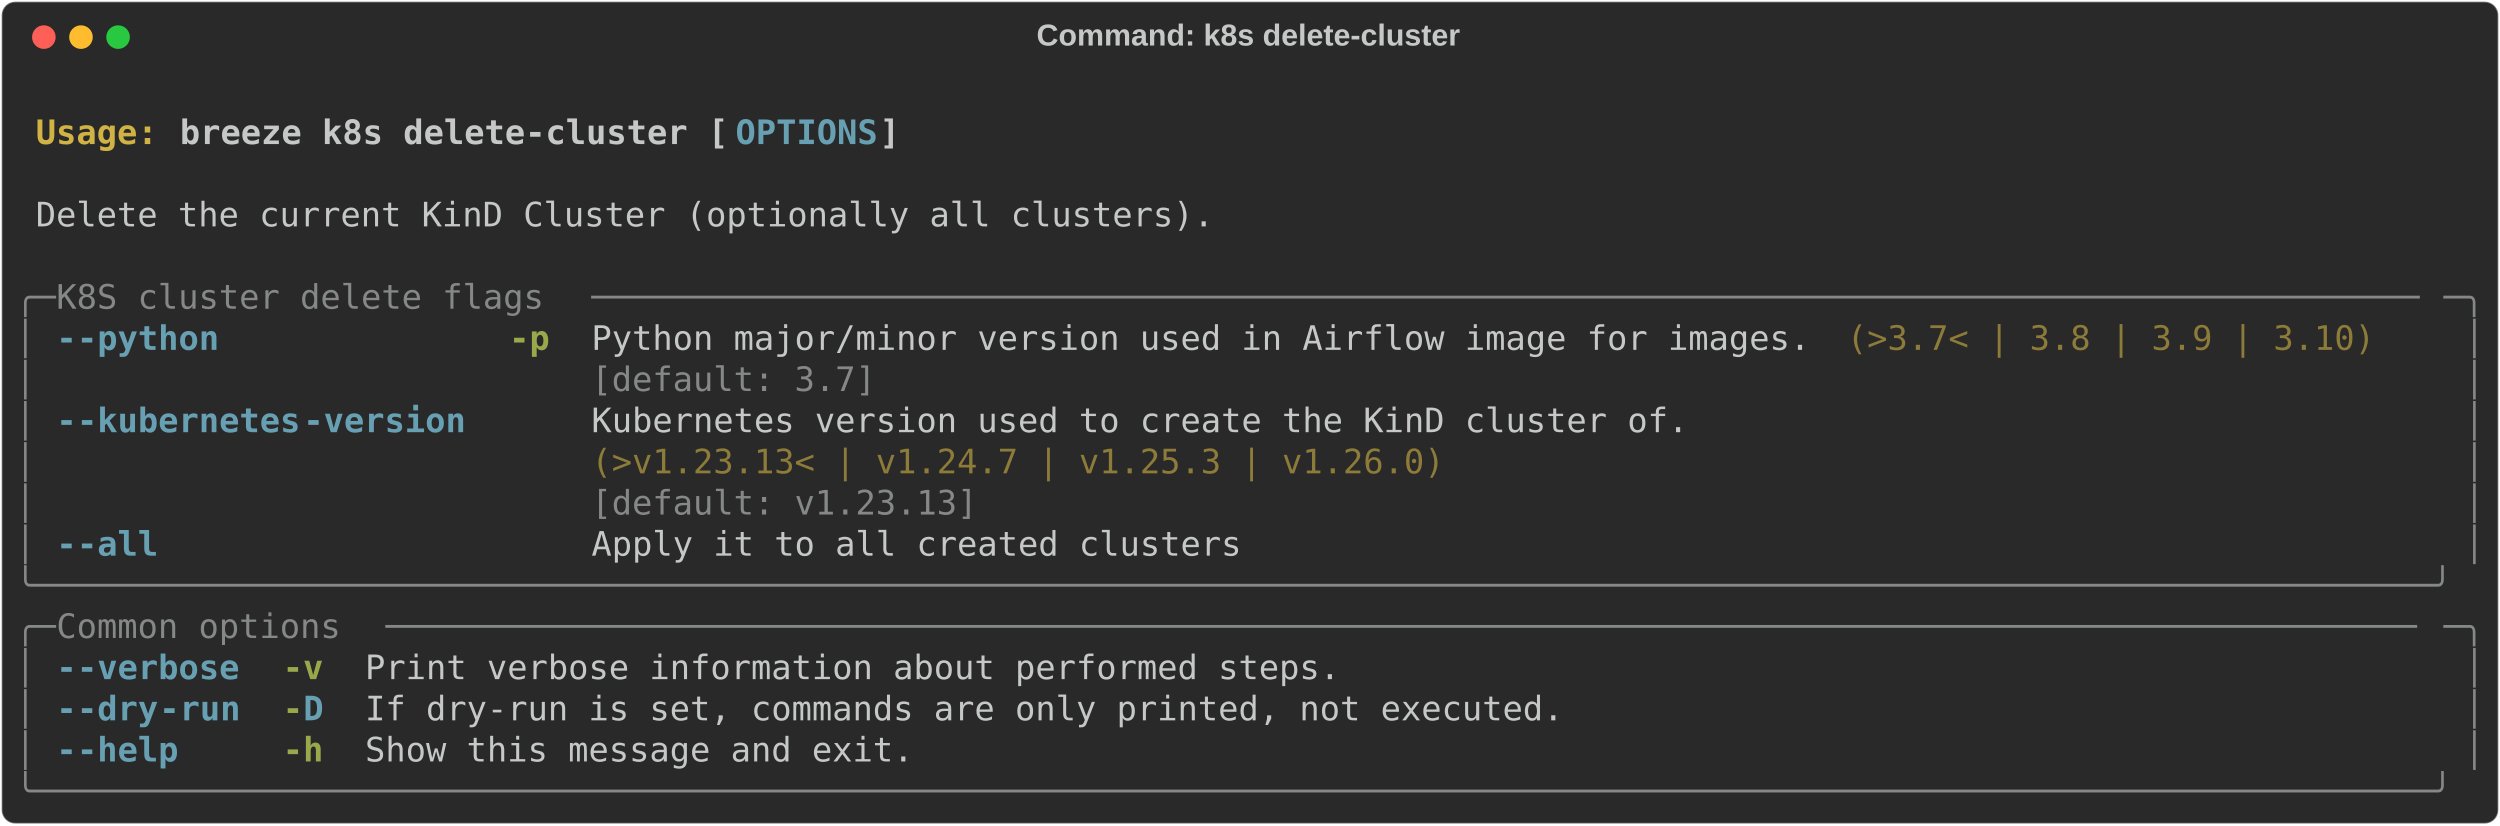
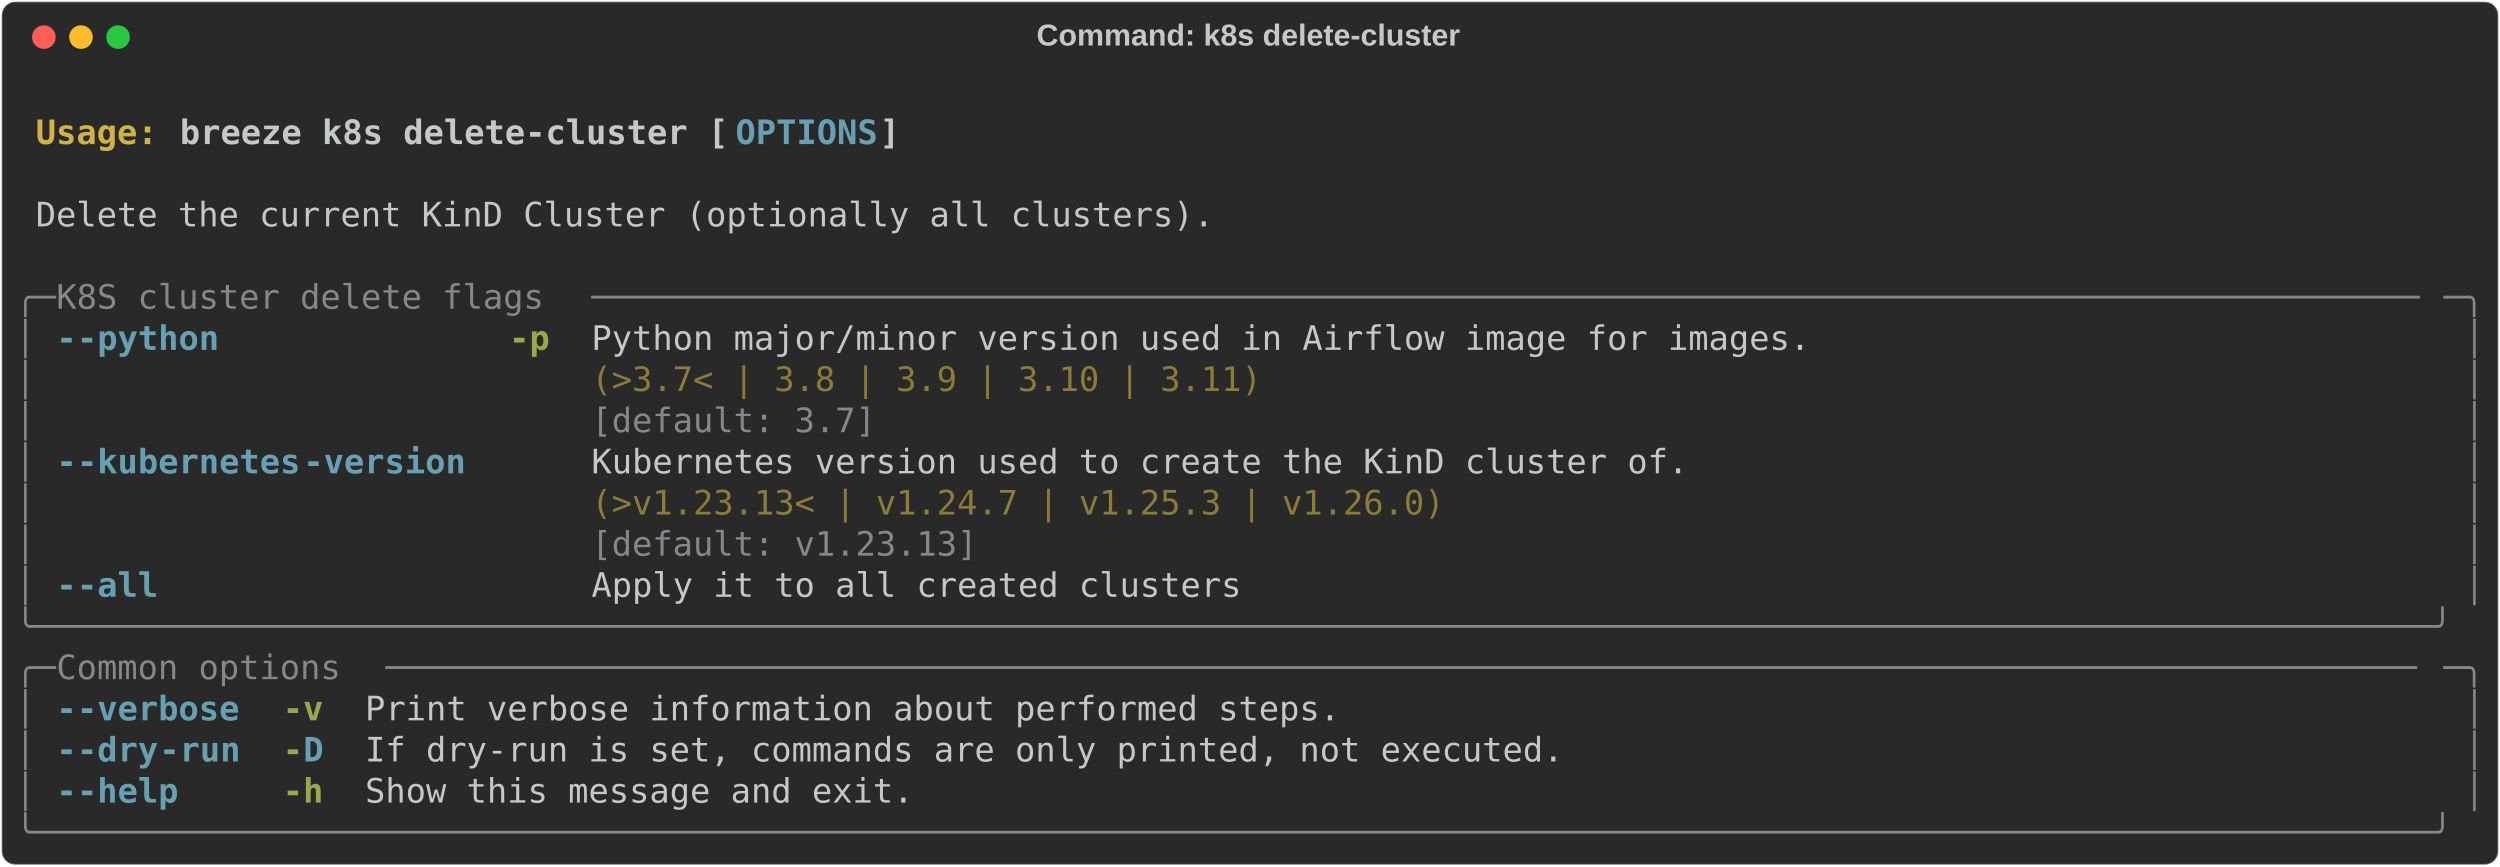
- <svg xmlns="http://www.w3.org/2000/svg" class="rich-terminal" viewBox="0 0 1482 489.2">
+ <svg xmlns="http://www.w3.org/2000/svg" class="rich-terminal" viewBox="0 0 1482 513.6">
  <style>

    @font-face {
        font-family: "Fira Code";
        src: local("FiraCode-Regular"),
                url("https://cdnjs.cloudflare.com/ajax/libs/firacode/6.2.0/woff2/FiraCode-Regular.woff2") format("woff2"),
                url("https://cdnjs.cloudflare.com/ajax/libs/firacode/6.2.0/woff/FiraCode-Regular.woff") format("woff");
        font-style: normal;
        font-weight: 400;
    }
    @font-face {
        font-family: "Fira Code";
        src: local("FiraCode-Bold"),
                url("https://cdnjs.cloudflare.com/ajax/libs/firacode/6.2.0/woff2/FiraCode-Bold.woff2") format("woff2"),
                url("https://cdnjs.cloudflare.com/ajax/libs/firacode/6.2.0/woff/FiraCode-Bold.woff") format("woff");
        font-style: bold;
        font-weight: 700;
    }

    .breeze-k8s-delete-cluster-matrix {
        font-family: Fira Code, monospace;
        font-size: 20px;
        line-height: 24.4px;
        font-variant-east-asian: full-width;
    }

    .breeze-k8s-delete-cluster-title {
        font-size: 18px;
        font-weight: bold;
        font-family: arial;
    }

    .breeze-k8s-delete-cluster-r1 { fill: #c5c8c6;font-weight: bold }
.breeze-k8s-delete-cluster-r2 { fill: #c5c8c6 }
.breeze-k8s-delete-cluster-r3 { fill: #d0b344;font-weight: bold }
.breeze-k8s-delete-cluster-r4 { fill: #68a0b3;font-weight: bold }
.breeze-k8s-delete-cluster-r5 { fill: #868887 }
.breeze-k8s-delete-cluster-r6 { fill: #98a84b;font-weight: bold }
.breeze-k8s-delete-cluster-r7 { fill: #8d7b39 }
    </style>
  <defs>
    <clipPath id="breeze-k8s-delete-cluster-clip-terminal">
-       <rect x="0" y="0" width="1463.0" height="438.2" />
+       <rect x="0" y="0" width="1463.0" height="462.6" />
    </clipPath>
    <clipPath id="breeze-k8s-delete-cluster-line-0">
      <rect x="0" y="1.5" width="1464" height="24.65" />
    </clipPath>
    <clipPath id="breeze-k8s-delete-cluster-line-1">
      <rect x="0" y="25.9" width="1464" height="24.65" />
    </clipPath>
    <clipPath id="breeze-k8s-delete-cluster-line-2">
      <rect x="0" y="50.3" width="1464" height="24.65" />
    </clipPath>
    <clipPath id="breeze-k8s-delete-cluster-line-3">
      <rect x="0" y="74.7" width="1464" height="24.65" />
    </clipPath>
    <clipPath id="breeze-k8s-delete-cluster-line-4">
      <rect x="0" y="99.1" width="1464" height="24.65" />
    </clipPath>
    <clipPath id="breeze-k8s-delete-cluster-line-5">
      <rect x="0" y="123.5" width="1464" height="24.65" />
    </clipPath>
    <clipPath id="breeze-k8s-delete-cluster-line-6">
      <rect x="0" y="147.9" width="1464" height="24.65" />
    </clipPath>
    <clipPath id="breeze-k8s-delete-cluster-line-7">
      <rect x="0" y="172.3" width="1464" height="24.65" />
    </clipPath>
    <clipPath id="breeze-k8s-delete-cluster-line-8">
      <rect x="0" y="196.7" width="1464" height="24.65" />
    </clipPath>
    <clipPath id="breeze-k8s-delete-cluster-line-9">
      <rect x="0" y="221.1" width="1464" height="24.65" />
    </clipPath>
    <clipPath id="breeze-k8s-delete-cluster-line-10">
      <rect x="0" y="245.5" width="1464" height="24.65" />
    </clipPath>
    <clipPath id="breeze-k8s-delete-cluster-line-11">
      <rect x="0" y="269.9" width="1464" height="24.65" />
    </clipPath>
    <clipPath id="breeze-k8s-delete-cluster-line-12">
      <rect x="0" y="294.3" width="1464" height="24.65" />
    </clipPath>
    <clipPath id="breeze-k8s-delete-cluster-line-13">
      <rect x="0" y="318.7" width="1464" height="24.65" />
    </clipPath>
    <clipPath id="breeze-k8s-delete-cluster-line-14">
      <rect x="0" y="343.1" width="1464" height="24.65" />
    </clipPath>
    <clipPath id="breeze-k8s-delete-cluster-line-15">
      <rect x="0" y="367.5" width="1464" height="24.65" />
    </clipPath>
    <clipPath id="breeze-k8s-delete-cluster-line-16">
      <rect x="0" y="391.9" width="1464" height="24.65" />
    </clipPath>
+     <clipPath id="breeze-k8s-delete-cluster-line-17">
+       <rect x="0" y="416.3" width="1464" height="24.65" />
+     </clipPath>
  </defs>
-   <rect fill="#292929" stroke="rgba(255,255,255,0.35)" stroke-width="1" x="1" y="1" width="1480" height="487.2" rx="8" />
+   <rect fill="#292929" stroke="rgba(255,255,255,0.35)" stroke-width="1" x="1" y="1" width="1480" height="511.6" rx="8" />
  <text class="breeze-k8s-delete-cluster-title" fill="#c5c8c6" text-anchor="middle" x="740" y="27">Command: k8s delete-cluster</text>
  <g transform="translate(26,22)">
    <circle cx="0" cy="0" r="7" fill="#ff5f57" />
    <circle cx="22" cy="0" r="7" fill="#febc2e" />
    <circle cx="44" cy="0" r="7" fill="#28c840" />
  </g>
  <g transform="translate(9, 41)" clip-path="url(#breeze-k8s-delete-cluster-clip-terminal)">
    <g class="breeze-k8s-delete-cluster-matrix">
      <text class="breeze-k8s-delete-cluster-r2" x="1464" y="20" textLength="12.2" clip-path="url(#breeze-k8s-delete-cluster-line-0)">
</text>
      <text class="breeze-k8s-delete-cluster-r3" x="12.2" y="44.4" textLength="85.4" clip-path="url(#breeze-k8s-delete-cluster-line-1)">Usage: </text>
      <text class="breeze-k8s-delete-cluster-r1" x="97.6" y="44.4" textLength="329.4" clip-path="url(#breeze-k8s-delete-cluster-line-1)">breeze k8s delete-cluster [</text>
      <text class="breeze-k8s-delete-cluster-r4" x="427" y="44.4" textLength="85.4" clip-path="url(#breeze-k8s-delete-cluster-line-1)">OPTIONS</text>
      <text class="breeze-k8s-delete-cluster-r1" x="512.4" y="44.4" textLength="12.2" clip-path="url(#breeze-k8s-delete-cluster-line-1)">]</text>
      <text class="breeze-k8s-delete-cluster-r2" x="1464" y="44.4" textLength="12.2" clip-path="url(#breeze-k8s-delete-cluster-line-1)">
</text>
      <text class="breeze-k8s-delete-cluster-r2" x="1464" y="68.8" textLength="12.2" clip-path="url(#breeze-k8s-delete-cluster-line-2)">
</text>
      <text class="breeze-k8s-delete-cluster-r2" x="12.2" y="93.2" textLength="707.6" clip-path="url(#breeze-k8s-delete-cluster-line-3)">Delete the current KinD Cluster (optionally all clusters).</text>
      <text class="breeze-k8s-delete-cluster-r2" x="1464" y="93.2" textLength="12.2" clip-path="url(#breeze-k8s-delete-cluster-line-3)">
</text>
      <text class="breeze-k8s-delete-cluster-r2" x="1464" y="117.6" textLength="12.2" clip-path="url(#breeze-k8s-delete-cluster-line-4)">
</text>
      <text class="breeze-k8s-delete-cluster-r5" x="0" y="142" textLength="24.4" clip-path="url(#breeze-k8s-delete-cluster-line-5)">╭─</text>
      <text class="breeze-k8s-delete-cluster-r5" x="24.4" y="142" textLength="317.2" clip-path="url(#breeze-k8s-delete-cluster-line-5)"> K8S cluster delete flags </text>
      <text class="breeze-k8s-delete-cluster-r5" x="341.6" y="142" textLength="1098" clip-path="url(#breeze-k8s-delete-cluster-line-5)">──────────────────────────────────────────────────────────────────────────────────────────</text>
      <text class="breeze-k8s-delete-cluster-r5" x="1439.6" y="142" textLength="24.4" clip-path="url(#breeze-k8s-delete-cluster-line-5)">─╮</text>
      <text class="breeze-k8s-delete-cluster-r2" x="1464" y="142" textLength="12.2" clip-path="url(#breeze-k8s-delete-cluster-line-5)">
</text>
      <text class="breeze-k8s-delete-cluster-r5" x="0" y="166.4" textLength="12.2" clip-path="url(#breeze-k8s-delete-cluster-line-6)">│</text>
      <text class="breeze-k8s-delete-cluster-r4" x="24.4" y="166.4" textLength="12.2" clip-path="url(#breeze-k8s-delete-cluster-line-6)">-</text>
      <text class="breeze-k8s-delete-cluster-r4" x="36.6" y="166.4" textLength="85.4" clip-path="url(#breeze-k8s-delete-cluster-line-6)">-python</text>
      <text class="breeze-k8s-delete-cluster-r6" x="292.8" y="166.4" textLength="24.4" clip-path="url(#breeze-k8s-delete-cluster-line-6)">-p</text>
      <text class="breeze-k8s-delete-cluster-r2" x="341.6" y="166.4" textLength="732" clip-path="url(#breeze-k8s-delete-cluster-line-6)">Python major/minor version used in Airflow image for images.</text>
-       <text class="breeze-k8s-delete-cluster-r7" x="1085.8" y="166.4" textLength="317.2" clip-path="url(#breeze-k8s-delete-cluster-line-6)">(&gt;3.7&lt; | 3.8 | 3.9 | 3.10)</text>
      <text class="breeze-k8s-delete-cluster-r5" x="1451.8" y="166.4" textLength="12.2" clip-path="url(#breeze-k8s-delete-cluster-line-6)">│</text>
      <text class="breeze-k8s-delete-cluster-r2" x="1464" y="166.4" textLength="12.2" clip-path="url(#breeze-k8s-delete-cluster-line-6)">
</text>
      <text class="breeze-k8s-delete-cluster-r5" x="0" y="190.8" textLength="12.2" clip-path="url(#breeze-k8s-delete-cluster-line-7)">│</text>
-       <text class="breeze-k8s-delete-cluster-r5" x="341.6" y="190.8" textLength="732" clip-path="url(#breeze-k8s-delete-cluster-line-7)">[default: 3.7]                                              </text>
+       <text class="breeze-k8s-delete-cluster-r7" x="341.6" y="190.8" textLength="732" clip-path="url(#breeze-k8s-delete-cluster-line-7)">(&gt;3.7&lt; | 3.8 | 3.9 | 3.10 | 3.11)                           </text>
      <text class="breeze-k8s-delete-cluster-r5" x="1451.8" y="190.8" textLength="12.2" clip-path="url(#breeze-k8s-delete-cluster-line-7)">│</text>
      <text class="breeze-k8s-delete-cluster-r2" x="1464" y="190.8" textLength="12.2" clip-path="url(#breeze-k8s-delete-cluster-line-7)">
</text>
      <text class="breeze-k8s-delete-cluster-r5" x="0" y="215.2" textLength="12.2" clip-path="url(#breeze-k8s-delete-cluster-line-8)">│</text>
-       <text class="breeze-k8s-delete-cluster-r4" x="24.4" y="215.2" textLength="12.2" clip-path="url(#breeze-k8s-delete-cluster-line-8)">-</text>
-       <text class="breeze-k8s-delete-cluster-r4" x="36.6" y="215.2" textLength="134.2" clip-path="url(#breeze-k8s-delete-cluster-line-8)">-kubernetes</text>
-       <text class="breeze-k8s-delete-cluster-r4" x="170.8" y="215.2" textLength="97.6" clip-path="url(#breeze-k8s-delete-cluster-line-8)">-version</text>
-       <text class="breeze-k8s-delete-cluster-r2" x="341.6" y="215.2" textLength="658.8" clip-path="url(#breeze-k8s-delete-cluster-line-8)">Kubernetes version used to create the KinD cluster of.</text>
+       <text class="breeze-k8s-delete-cluster-r5" x="341.6" y="215.2" textLength="732" clip-path="url(#breeze-k8s-delete-cluster-line-8)">[default: 3.7]                                              </text>
      <text class="breeze-k8s-delete-cluster-r5" x="1451.8" y="215.2" textLength="12.2" clip-path="url(#breeze-k8s-delete-cluster-line-8)">│</text>
      <text class="breeze-k8s-delete-cluster-r2" x="1464" y="215.2" textLength="12.2" clip-path="url(#breeze-k8s-delete-cluster-line-8)">
</text>
      <text class="breeze-k8s-delete-cluster-r5" x="0" y="239.6" textLength="12.2" clip-path="url(#breeze-k8s-delete-cluster-line-9)">│</text>
-       <text class="breeze-k8s-delete-cluster-r7" x="341.6" y="239.6" textLength="658.8" clip-path="url(#breeze-k8s-delete-cluster-line-9)">(&gt;v1.23.13&lt; | v1.24.7 | v1.25.3 | v1.26.0)            </text>
+       <text class="breeze-k8s-delete-cluster-r4" x="24.4" y="239.6" textLength="12.2" clip-path="url(#breeze-k8s-delete-cluster-line-9)">-</text>
+       <text class="breeze-k8s-delete-cluster-r4" x="36.6" y="239.6" textLength="134.2" clip-path="url(#breeze-k8s-delete-cluster-line-9)">-kubernetes</text>
+       <text class="breeze-k8s-delete-cluster-r4" x="170.8" y="239.6" textLength="97.6" clip-path="url(#breeze-k8s-delete-cluster-line-9)">-version</text>
+       <text class="breeze-k8s-delete-cluster-r2" x="341.6" y="239.6" textLength="658.8" clip-path="url(#breeze-k8s-delete-cluster-line-9)">Kubernetes version used to create the KinD cluster of.</text>
      <text class="breeze-k8s-delete-cluster-r5" x="1451.8" y="239.6" textLength="12.2" clip-path="url(#breeze-k8s-delete-cluster-line-9)">│</text>
      <text class="breeze-k8s-delete-cluster-r2" x="1464" y="239.6" textLength="12.2" clip-path="url(#breeze-k8s-delete-cluster-line-9)">
</text>
      <text class="breeze-k8s-delete-cluster-r5" x="0" y="264" textLength="12.2" clip-path="url(#breeze-k8s-delete-cluster-line-10)">│</text>
-       <text class="breeze-k8s-delete-cluster-r5" x="341.6" y="264" textLength="658.8" clip-path="url(#breeze-k8s-delete-cluster-line-10)">[default: v1.23.13]                                   </text>
+       <text class="breeze-k8s-delete-cluster-r7" x="341.6" y="264" textLength="658.8" clip-path="url(#breeze-k8s-delete-cluster-line-10)">(&gt;v1.23.13&lt; | v1.24.7 | v1.25.3 | v1.26.0)            </text>
      <text class="breeze-k8s-delete-cluster-r5" x="1451.8" y="264" textLength="12.2" clip-path="url(#breeze-k8s-delete-cluster-line-10)">│</text>
      <text class="breeze-k8s-delete-cluster-r2" x="1464" y="264" textLength="12.2" clip-path="url(#breeze-k8s-delete-cluster-line-10)">
</text>
      <text class="breeze-k8s-delete-cluster-r5" x="0" y="288.4" textLength="12.2" clip-path="url(#breeze-k8s-delete-cluster-line-11)">│</text>
-       <text class="breeze-k8s-delete-cluster-r4" x="24.4" y="288.4" textLength="12.2" clip-path="url(#breeze-k8s-delete-cluster-line-11)">-</text>
-       <text class="breeze-k8s-delete-cluster-r4" x="36.6" y="288.4" textLength="48.8" clip-path="url(#breeze-k8s-delete-cluster-line-11)">-all</text>
-       <text class="breeze-k8s-delete-cluster-r2" x="341.6" y="288.4" textLength="390.4" clip-path="url(#breeze-k8s-delete-cluster-line-11)">Apply it to all created clusters</text>
+       <text class="breeze-k8s-delete-cluster-r5" x="341.6" y="288.4" textLength="658.8" clip-path="url(#breeze-k8s-delete-cluster-line-11)">[default: v1.23.13]                                   </text>
      <text class="breeze-k8s-delete-cluster-r5" x="1451.8" y="288.4" textLength="12.2" clip-path="url(#breeze-k8s-delete-cluster-line-11)">│</text>
      <text class="breeze-k8s-delete-cluster-r2" x="1464" y="288.4" textLength="12.2" clip-path="url(#breeze-k8s-delete-cluster-line-11)">
</text>
-       <text class="breeze-k8s-delete-cluster-r5" x="0" y="312.8" textLength="1464" clip-path="url(#breeze-k8s-delete-cluster-line-12)">╰──────────────────────────────────────────────────────────────────────────────────────────────────────────────────────╯</text>
+       <text class="breeze-k8s-delete-cluster-r5" x="0" y="312.8" textLength="12.2" clip-path="url(#breeze-k8s-delete-cluster-line-12)">│</text>
+       <text class="breeze-k8s-delete-cluster-r4" x="24.4" y="312.8" textLength="12.2" clip-path="url(#breeze-k8s-delete-cluster-line-12)">-</text>
+       <text class="breeze-k8s-delete-cluster-r4" x="36.6" y="312.8" textLength="48.8" clip-path="url(#breeze-k8s-delete-cluster-line-12)">-all</text>
+       <text class="breeze-k8s-delete-cluster-r2" x="341.6" y="312.8" textLength="390.4" clip-path="url(#breeze-k8s-delete-cluster-line-12)">Apply it to all created clusters</text>
+       <text class="breeze-k8s-delete-cluster-r5" x="1451.8" y="312.8" textLength="12.2" clip-path="url(#breeze-k8s-delete-cluster-line-12)">│</text>
      <text class="breeze-k8s-delete-cluster-r2" x="1464" y="312.8" textLength="12.2" clip-path="url(#breeze-k8s-delete-cluster-line-12)">
</text>
-       <text class="breeze-k8s-delete-cluster-r5" x="0" y="337.2" textLength="24.4" clip-path="url(#breeze-k8s-delete-cluster-line-13)">╭─</text>
-       <text class="breeze-k8s-delete-cluster-r5" x="24.4" y="337.2" textLength="195.2" clip-path="url(#breeze-k8s-delete-cluster-line-13)"> Common options </text>
-       <text class="breeze-k8s-delete-cluster-r5" x="219.6" y="337.2" textLength="1220" clip-path="url(#breeze-k8s-delete-cluster-line-13)">────────────────────────────────────────────────────────────────────────────────────────────────────</text>
-       <text class="breeze-k8s-delete-cluster-r5" x="1439.6" y="337.2" textLength="24.4" clip-path="url(#breeze-k8s-delete-cluster-line-13)">─╮</text>
+       <text class="breeze-k8s-delete-cluster-r5" x="0" y="337.2" textLength="1464" clip-path="url(#breeze-k8s-delete-cluster-line-13)">╰──────────────────────────────────────────────────────────────────────────────────────────────────────────────────────╯</text>
      <text class="breeze-k8s-delete-cluster-r2" x="1464" y="337.2" textLength="12.2" clip-path="url(#breeze-k8s-delete-cluster-line-13)">
</text>
-       <text class="breeze-k8s-delete-cluster-r5" x="0" y="361.6" textLength="12.2" clip-path="url(#breeze-k8s-delete-cluster-line-14)">│</text>
-       <text class="breeze-k8s-delete-cluster-r4" x="24.4" y="361.6" textLength="12.2" clip-path="url(#breeze-k8s-delete-cluster-line-14)">-</text>
-       <text class="breeze-k8s-delete-cluster-r4" x="36.6" y="361.6" textLength="97.6" clip-path="url(#breeze-k8s-delete-cluster-line-14)">-verbose</text>
-       <text class="breeze-k8s-delete-cluster-r6" x="158.6" y="361.6" textLength="24.4" clip-path="url(#breeze-k8s-delete-cluster-line-14)">-v</text>
-       <text class="breeze-k8s-delete-cluster-r2" x="207.4" y="361.6" textLength="585.6" clip-path="url(#breeze-k8s-delete-cluster-line-14)">Print verbose information about performed steps.</text>
-       <text class="breeze-k8s-delete-cluster-r5" x="1451.8" y="361.6" textLength="12.2" clip-path="url(#breeze-k8s-delete-cluster-line-14)">│</text>
+       <text class="breeze-k8s-delete-cluster-r5" x="0" y="361.6" textLength="24.4" clip-path="url(#breeze-k8s-delete-cluster-line-14)">╭─</text>
+       <text class="breeze-k8s-delete-cluster-r5" x="24.4" y="361.6" textLength="195.2" clip-path="url(#breeze-k8s-delete-cluster-line-14)"> Common options </text>
+       <text class="breeze-k8s-delete-cluster-r5" x="219.6" y="361.6" textLength="1220" clip-path="url(#breeze-k8s-delete-cluster-line-14)">────────────────────────────────────────────────────────────────────────────────────────────────────</text>
+       <text class="breeze-k8s-delete-cluster-r5" x="1439.6" y="361.6" textLength="24.4" clip-path="url(#breeze-k8s-delete-cluster-line-14)">─╮</text>
      <text class="breeze-k8s-delete-cluster-r2" x="1464" y="361.6" textLength="12.2" clip-path="url(#breeze-k8s-delete-cluster-line-14)">
</text>
      <text class="breeze-k8s-delete-cluster-r5" x="0" y="386" textLength="12.2" clip-path="url(#breeze-k8s-delete-cluster-line-15)">│</text>
      <text class="breeze-k8s-delete-cluster-r4" x="24.4" y="386" textLength="12.2" clip-path="url(#breeze-k8s-delete-cluster-line-15)">-</text>
-       <text class="breeze-k8s-delete-cluster-r4" x="36.6" y="386" textLength="48.8" clip-path="url(#breeze-k8s-delete-cluster-line-15)">-dry</text>
-       <text class="breeze-k8s-delete-cluster-r4" x="85.4" y="386" textLength="48.8" clip-path="url(#breeze-k8s-delete-cluster-line-15)">-run</text>
-       <text class="breeze-k8s-delete-cluster-r6" x="158.6" y="386" textLength="12.2" clip-path="url(#breeze-k8s-delete-cluster-line-15)">-</text>
-       <text class="breeze-k8s-delete-cluster-r4" x="170.8" y="386" textLength="12.2" clip-path="url(#breeze-k8s-delete-cluster-line-15)">D</text>
-       <text class="breeze-k8s-delete-cluster-r2" x="207.4" y="386" textLength="719.8" clip-path="url(#breeze-k8s-delete-cluster-line-15)">If dry-run is set, commands are only printed, not executed.</text>
+       <text class="breeze-k8s-delete-cluster-r4" x="36.6" y="386" textLength="97.6" clip-path="url(#breeze-k8s-delete-cluster-line-15)">-verbose</text>
+       <text class="breeze-k8s-delete-cluster-r6" x="158.6" y="386" textLength="24.4" clip-path="url(#breeze-k8s-delete-cluster-line-15)">-v</text>
+       <text class="breeze-k8s-delete-cluster-r2" x="207.4" y="386" textLength="585.6" clip-path="url(#breeze-k8s-delete-cluster-line-15)">Print verbose information about performed steps.</text>
      <text class="breeze-k8s-delete-cluster-r5" x="1451.8" y="386" textLength="12.2" clip-path="url(#breeze-k8s-delete-cluster-line-15)">│</text>
      <text class="breeze-k8s-delete-cluster-r2" x="1464" y="386" textLength="12.2" clip-path="url(#breeze-k8s-delete-cluster-line-15)">
</text>
      <text class="breeze-k8s-delete-cluster-r5" x="0" y="410.4" textLength="12.2" clip-path="url(#breeze-k8s-delete-cluster-line-16)">│</text>
      <text class="breeze-k8s-delete-cluster-r4" x="24.4" y="410.4" textLength="12.2" clip-path="url(#breeze-k8s-delete-cluster-line-16)">-</text>
-       <text class="breeze-k8s-delete-cluster-r4" x="36.6" y="410.4" textLength="61" clip-path="url(#breeze-k8s-delete-cluster-line-16)">-help</text>
-       <text class="breeze-k8s-delete-cluster-r6" x="158.6" y="410.4" textLength="24.4" clip-path="url(#breeze-k8s-delete-cluster-line-16)">-h</text>
-       <text class="breeze-k8s-delete-cluster-r2" x="207.4" y="410.4" textLength="329.4" clip-path="url(#breeze-k8s-delete-cluster-line-16)">Show this message and exit.</text>
+       <text class="breeze-k8s-delete-cluster-r4" x="36.6" y="410.4" textLength="48.8" clip-path="url(#breeze-k8s-delete-cluster-line-16)">-dry</text>
+       <text class="breeze-k8s-delete-cluster-r4" x="85.4" y="410.4" textLength="48.8" clip-path="url(#breeze-k8s-delete-cluster-line-16)">-run</text>
+       <text class="breeze-k8s-delete-cluster-r6" x="158.6" y="410.4" textLength="12.2" clip-path="url(#breeze-k8s-delete-cluster-line-16)">-</text>
+       <text class="breeze-k8s-delete-cluster-r4" x="170.8" y="410.4" textLength="12.2" clip-path="url(#breeze-k8s-delete-cluster-line-16)">D</text>
+       <text class="breeze-k8s-delete-cluster-r2" x="207.4" y="410.4" textLength="719.8" clip-path="url(#breeze-k8s-delete-cluster-line-16)">If dry-run is set, commands are only printed, not executed.</text>
      <text class="breeze-k8s-delete-cluster-r5" x="1451.8" y="410.4" textLength="12.2" clip-path="url(#breeze-k8s-delete-cluster-line-16)">│</text>
      <text class="breeze-k8s-delete-cluster-r2" x="1464" y="410.4" textLength="12.2" clip-path="url(#breeze-k8s-delete-cluster-line-16)">
</text>
-       <text class="breeze-k8s-delete-cluster-r5" x="0" y="434.8" textLength="1464" clip-path="url(#breeze-k8s-delete-cluster-line-17)">╰──────────────────────────────────────────────────────────────────────────────────────────────────────────────────────╯</text>
+       <text class="breeze-k8s-delete-cluster-r5" x="0" y="434.8" textLength="12.2" clip-path="url(#breeze-k8s-delete-cluster-line-17)">│</text>
+       <text class="breeze-k8s-delete-cluster-r4" x="24.4" y="434.8" textLength="12.2" clip-path="url(#breeze-k8s-delete-cluster-line-17)">-</text>
+       <text class="breeze-k8s-delete-cluster-r4" x="36.6" y="434.8" textLength="61" clip-path="url(#breeze-k8s-delete-cluster-line-17)">-help</text>
+       <text class="breeze-k8s-delete-cluster-r6" x="158.6" y="434.8" textLength="24.4" clip-path="url(#breeze-k8s-delete-cluster-line-17)">-h</text>
+       <text class="breeze-k8s-delete-cluster-r2" x="207.4" y="434.8" textLength="329.4" clip-path="url(#breeze-k8s-delete-cluster-line-17)">Show this message and exit.</text>
+       <text class="breeze-k8s-delete-cluster-r5" x="1451.8" y="434.8" textLength="12.2" clip-path="url(#breeze-k8s-delete-cluster-line-17)">│</text>
      <text class="breeze-k8s-delete-cluster-r2" x="1464" y="434.8" textLength="12.2" clip-path="url(#breeze-k8s-delete-cluster-line-17)">
+ </text>
+       <text class="breeze-k8s-delete-cluster-r5" x="0" y="459.2" textLength="1464" clip-path="url(#breeze-k8s-delete-cluster-line-18)">╰──────────────────────────────────────────────────────────────────────────────────────────────────────────────────────╯</text>
+       <text class="breeze-k8s-delete-cluster-r2" x="1464" y="459.2" textLength="12.2" clip-path="url(#breeze-k8s-delete-cluster-line-18)">
</text>
    </g>
  </g>
</svg>
